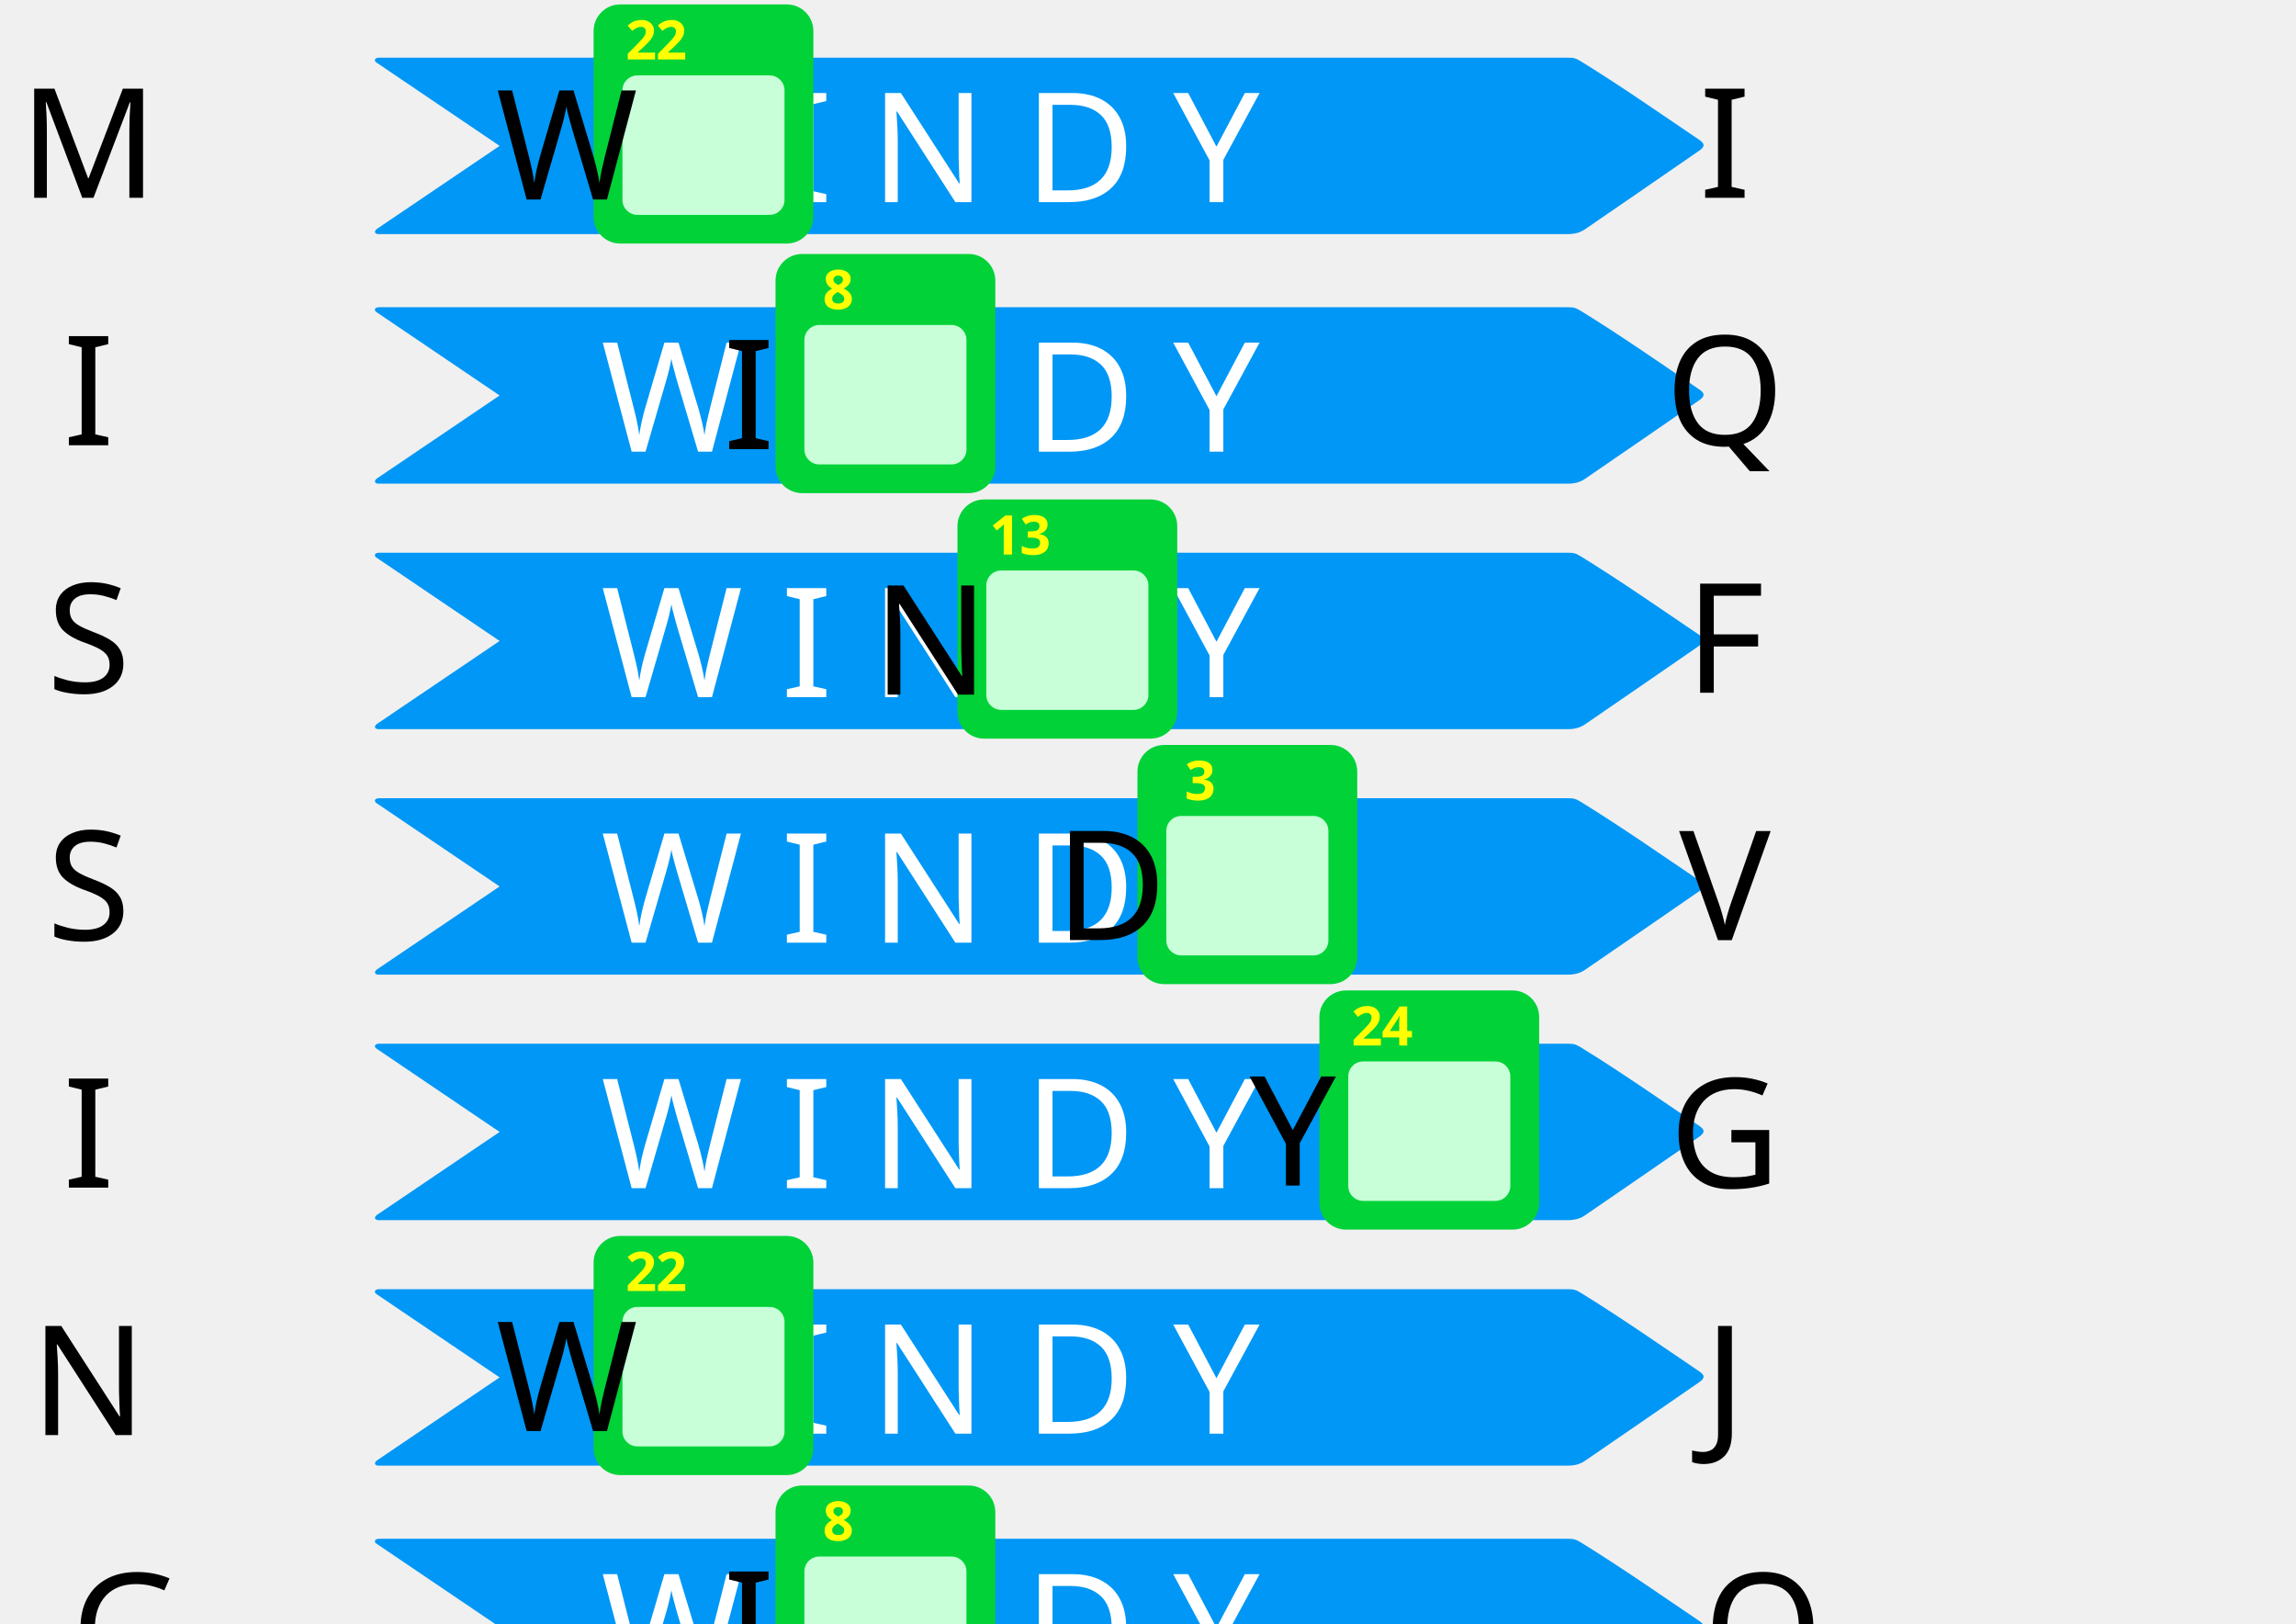
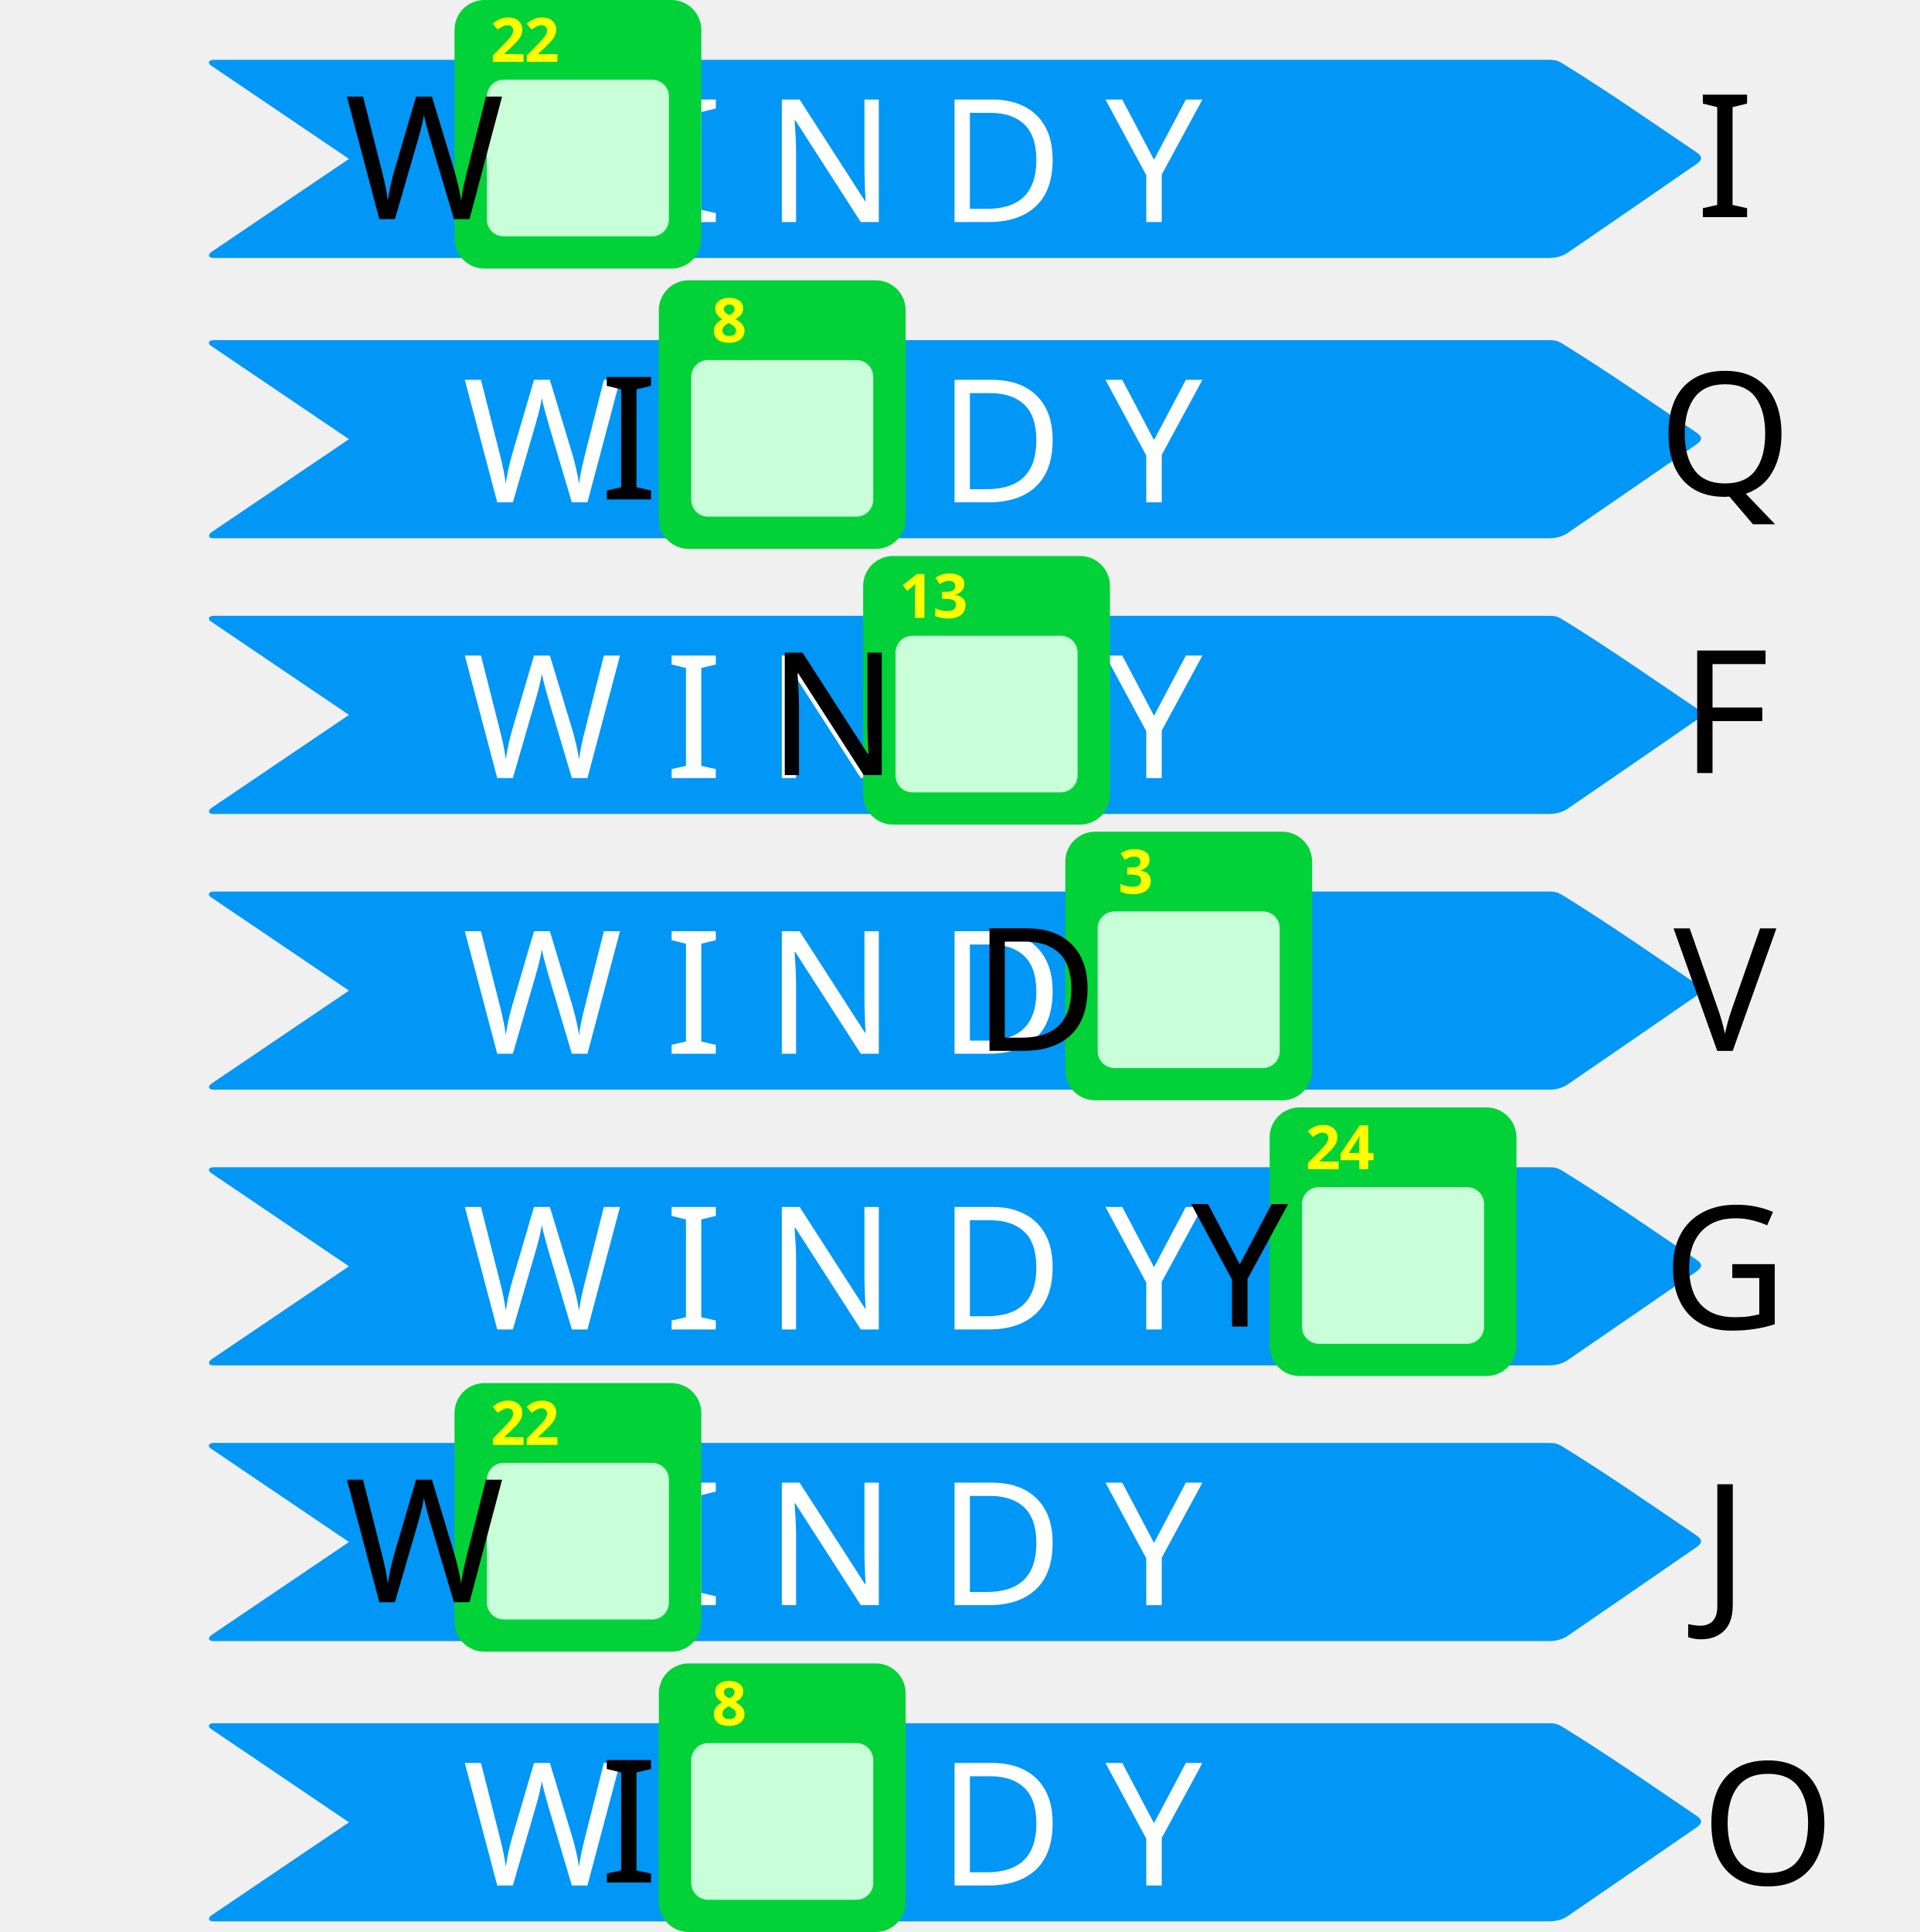
- <svg xmlns="http://www.w3.org/2000/svg" width="297mm" height="210mm" viewBox="0 0 297 210" version="1.1" id="svg1">
+ <svg xmlns="http://www.w3.org/2000/svg" width="221.09mm" height="222.488mm" viewBox="0 0 221.09 222.488" version="1.1" id="svg1">
  <defs id="defs1">
    <rect x="311.494" y="178.54" width="439.701" height="83.572" id="rect1" />
  </defs>
-   <g id="layer1">
+   <g id="layer1" transform="translate(-24.43327,-0.5700552)">
    <text xml:space="preserve" transform="scale(0.2645833)" id="text1" style="font-size:14.667px;line-height:1.3;font-family:'Sarasa UI SC';-inkscape-font-specification:'Sarasa UI SC, Normal';text-align:start;letter-spacing:-0.49px;word-spacing:-0.03px;writing-mode:lr-tb;direction:ltr;white-space:pre;shape-inside:url(#rect1);display:inline;fill:#0097f6;fill-opacity:1;stroke-width:0.556;stroke-linecap:round;stroke-linejoin:round" />
    <g id="g12">
      <path id="path1" style="fill:#0097f6;fill-opacity:1;stroke-width:0.121;stroke-linecap:round;stroke-linejoin:round" d="M 48.674,8.072 C 49.023,8.307 64.631,18.868 64.631,18.868 L 48.807,29.569 c -0.482,0.326 -0.353,0.706 0.152,0.706 H 202.812 c 0.862,0 1.576,-0.183 2.224,-0.627 4.924,-3.378 9.911,-6.805 14.751,-10.15 0.76,-0.525 0.782,-0.898 0.023,-1.411 -5.189,-3.503 -9.973,-6.858 -15.301,-10.146 -0.764,-0.472 -1,-0.482 -1.92,-0.482 H 49.049 c -0.64,0 -0.669,0.414 -0.375,0.612 z" />
      <text xml:space="preserve" style="font-style:normal;font-variant:normal;font-weight:normal;font-stretch:expanded;font-size:19.756px;line-height:1.3;font-family:Iosevka;-inkscape-font-specification:'Iosevka, Expanded';font-variant-ligatures:normal;font-variant-caps:normal;font-variant-numeric:normal;font-variant-east-asian:normal;text-align:center;letter-spacing:-0.13px;word-spacing:-0.008px;writing-mode:lr-tb;direction:ltr;text-anchor:middle;fill:#ffffff;fill-opacity:1;stroke-width:0.147;stroke-linecap:round;stroke-linejoin:round" x="137.997" y="26.137" id="text2">
        <tspan id="tspan2" style="font-style:normal;font-variant:normal;font-weight:normal;font-stretch:expanded;font-size:19.756px;font-family:Iosevka;-inkscape-font-specification:'Iosevka, Expanded';font-variant-ligatures:normal;font-variant-caps:normal;font-variant-numeric:normal;font-variant-east-asian:normal;fill:#ffffff;fill-opacity:1;stroke-width:0.147" x="137.932" y="26.137">W I N D Y</tspan>
      </text>
    </g>
    <text xml:space="preserve" style="font-style:normal;font-variant:normal;font-weight:normal;font-stretch:expanded;font-size:19.756px;line-height:1.62;font-family:Iosevka;-inkscape-font-specification:'Iosevka, Expanded';font-variant-ligatures:normal;font-variant-caps:normal;font-variant-numeric:normal;font-variant-east-asian:normal;text-align:center;letter-spacing:-0.13px;word-spacing:-0.008px;writing-mode:lr-tb;direction:ltr;text-anchor:middle;fill:#000000;fill-opacity:1;stroke-width:0.147;stroke-linecap:round;stroke-linejoin:round" x="29.051" y="25.582" id="text3">
      <tspan id="tspan3" style="line-height:1.62;stroke-width:0.147" x="29.051" y="25.582">M</tspan>
      <tspan style="line-height:1.62;stroke-width:0.147" x="29.051" y="57.586" id="tspan4">I</tspan>
      <tspan style="line-height:1.62;stroke-width:0.147" x="29.051" y="89.591" id="tspan5">S</tspan>
      <tspan style="line-height:1.62;stroke-width:0.147" x="29.051" y="121.595" id="tspan6">S</tspan>
      <tspan style="line-height:1.62;stroke-width:0.147" x="29.051" y="153.599" id="tspan7">I</tspan>
      <tspan style="line-height:1.62;stroke-width:0.147" x="29.051" y="185.603" id="tspan8">N</tspan>
      <tspan style="line-height:1.62;stroke-width:0.147" x="28.986" y="217.607" id="tspan9">G</tspan>
    </text>
    <g id="g11" transform="translate(2.162415,-57.11796)">
      <rect style="fill:#00d238;fill-opacity:1;stroke-width:0.147;stroke-linecap:round;stroke-linejoin:round" id="rect9" width="28.428" height="30.929" x="74.623" y="57.688" rx="3.442" ry="3.442" />
      <rect style="fill:#c8ffd8;fill-opacity:1;stroke-width:0.147;stroke-linecap:round;stroke-linejoin:round" id="rect10" width="20.966" height="18.037" x="78.354" y="66.87" rx="1.934" ry="1.934" />
      <text xml:space="preserve" style="font-style:normal;font-variant:normal;font-weight:normal;font-stretch:expanded;font-size:19.756px;line-height:1.3;font-family:Iosevka;-inkscape-font-specification:'Iosevka, Expanded';font-variant-ligatures:normal;font-variant-caps:normal;font-variant-numeric:normal;font-variant-east-asian:normal;text-align:center;letter-spacing:-0.13px;word-spacing:-0.008px;writing-mode:lr-tb;direction:ltr;text-anchor:middle;fill:#000000;fill-opacity:1;stroke-width:0.147;stroke-linecap:round;stroke-linejoin:round" x="88.837" y="82.919" id="text10">
        <tspan id="tspan10" style="fill:#000000;fill-opacity:1;stroke-width:0.147" x="88.772" y="82.919">W</tspan>
      </text>
      <text xml:space="preserve" style="font-style:normal;font-variant:normal;font-weight:600;font-stretch:expanded;font-size:7.056px;line-height:1.3;font-family:Iosevka;-inkscape-font-specification:'Iosevka, Semi-Bold Expanded';font-variant-ligatures:normal;font-variant-caps:normal;font-variant-numeric:normal;font-variant-east-asian:normal;text-align:center;letter-spacing:-0.13px;word-spacing:-0.008px;writing-mode:lr-tb;direction:ltr;text-anchor:middle;fill:#ffff00;fill-opacity:1;stroke-width:0.147;stroke-linecap:round;stroke-linejoin:round" x="88.83" y="64.808" id="text11">
        <tspan id="tspan11" style="font-style:normal;font-variant:normal;font-weight:600;font-stretch:expanded;font-size:7.056px;font-family:Iosevka;-inkscape-font-specification:'Iosevka, Semi-Bold Expanded';font-variant-ligatures:normal;font-variant-caps:normal;font-variant-numeric:normal;font-variant-east-asian:normal;fill:#ffff00;fill-opacity:1;stroke-width:0.147" x="88.765" y="64.808">22</tspan>
      </text>
    </g>
    <g id="g15" transform="translate(0,32.27917)">
      <path id="path15" style="fill:#0097f6;fill-opacity:1;stroke-width:0.121;stroke-linecap:round;stroke-linejoin:round" d="M 48.674,8.072 C 49.023,8.307 64.631,18.868 64.631,18.868 L 48.807,29.569 c -0.482,0.326 -0.353,0.706 0.152,0.706 H 202.812 c 0.862,0 1.576,-0.183 2.224,-0.627 4.924,-3.378 9.911,-6.805 14.751,-10.15 0.76,-0.525 0.782,-0.898 0.023,-1.411 -5.189,-3.503 -9.973,-6.858 -15.301,-10.146 -0.764,-0.472 -1,-0.482 -1.92,-0.482 H 49.049 c -0.64,0 -0.669,0.414 -0.375,0.612 z" />
      <text xml:space="preserve" style="font-style:normal;font-variant:normal;font-weight:normal;font-stretch:expanded;font-size:19.756px;line-height:1.3;font-family:Iosevka;-inkscape-font-specification:'Iosevka, Expanded';font-variant-ligatures:normal;font-variant-caps:normal;font-variant-numeric:normal;font-variant-east-asian:normal;text-align:center;letter-spacing:-0.13px;word-spacing:-0.008px;writing-mode:lr-tb;direction:ltr;text-anchor:middle;fill:#ffffff;fill-opacity:1;stroke-width:0.147;stroke-linecap:round;stroke-linejoin:round" x="137.997" y="26.137" id="text15">
        <tspan id="tspan15" style="font-style:normal;font-variant:normal;font-weight:normal;font-stretch:expanded;font-size:19.756px;font-family:Iosevka;-inkscape-font-specification:'Iosevka, Expanded';font-variant-ligatures:normal;font-variant-caps:normal;font-variant-numeric:normal;font-variant-east-asian:normal;fill:#ffffff;fill-opacity:1;stroke-width:0.147" x="137.932" y="26.137">W I N D Y</tspan>
      </text>
    </g>
    <g id="g17" transform="translate(25.69702,-24.83879)">
      <rect style="fill:#00d238;fill-opacity:1;stroke-width:0.147;stroke-linecap:round;stroke-linejoin:round" id="rect15" width="28.428" height="30.929" x="74.623" y="57.688" rx="3.442" ry="3.442" />
      <rect style="fill:#c8ffd8;fill-opacity:1;stroke-width:0.147;stroke-linecap:round;stroke-linejoin:round" id="rect16" width="20.966" height="18.037" x="78.354" y="66.87" rx="1.934" ry="1.934" />
      <text xml:space="preserve" style="font-style:normal;font-variant:normal;font-weight:normal;font-stretch:expanded;font-size:19.756px;line-height:1.3;font-family:Iosevka;-inkscape-font-specification:'Iosevka, Expanded';font-variant-ligatures:normal;font-variant-caps:normal;font-variant-numeric:normal;font-variant-east-asian:normal;text-align:center;letter-spacing:-0.13px;word-spacing:-0.008px;writing-mode:lr-tb;direction:ltr;text-anchor:middle;fill:#000000;fill-opacity:1;stroke-width:0.147;stroke-linecap:round;stroke-linejoin:round" x="88.837" y="82.919" id="text16">
        <tspan id="tspan16" style="fill:#000000;fill-opacity:1;stroke-width:0.147" x="88.772" y="82.919">I</tspan>
      </text>
      <text xml:space="preserve" style="font-style:normal;font-variant:normal;font-weight:600;font-stretch:expanded;font-size:7.056px;line-height:1.3;font-family:Iosevka;-inkscape-font-specification:'Iosevka, Semi-Bold Expanded';font-variant-ligatures:normal;font-variant-caps:normal;font-variant-numeric:normal;font-variant-east-asian:normal;text-align:center;letter-spacing:-0.13px;word-spacing:-0.008px;writing-mode:lr-tb;direction:ltr;text-anchor:middle;fill:#ffff00;fill-opacity:1;stroke-width:0.147;stroke-linecap:round;stroke-linejoin:round" x="88.83" y="64.808" id="text17">
        <tspan id="tspan17" style="font-style:normal;font-variant:normal;font-weight:600;font-stretch:expanded;font-size:7.056px;font-family:Iosevka;-inkscape-font-specification:'Iosevka, Semi-Bold Expanded';font-variant-ligatures:normal;font-variant-caps:normal;font-variant-numeric:normal;font-variant-east-asian:normal;fill:#ffff00;fill-opacity:1;stroke-width:0.147" x="88.765" y="64.808">8</tspan>
      </text>
    </g>
    <g id="g18" transform="translate(0,64.02917)">
      <path id="path17" style="fill:#0097f6;fill-opacity:1;stroke-width:0.121;stroke-linecap:round;stroke-linejoin:round" d="M 48.674,8.072 C 49.023,8.307 64.631,18.868 64.631,18.868 L 48.807,29.569 c -0.482,0.326 -0.353,0.706 0.152,0.706 H 202.812 c 0.862,0 1.576,-0.183 2.224,-0.627 4.924,-3.378 9.911,-6.805 14.751,-10.15 0.76,-0.525 0.782,-0.898 0.023,-1.411 -5.189,-3.503 -9.973,-6.858 -15.301,-10.146 -0.764,-0.472 -1,-0.482 -1.92,-0.482 H 49.049 c -0.64,0 -0.669,0.414 -0.375,0.612 z" />
      <text xml:space="preserve" style="font-style:normal;font-variant:normal;font-weight:normal;font-stretch:expanded;font-size:19.756px;line-height:1.3;font-family:Iosevka;-inkscape-font-specification:'Iosevka, Expanded';font-variant-ligatures:normal;font-variant-caps:normal;font-variant-numeric:normal;font-variant-east-asian:normal;text-align:center;letter-spacing:-0.13px;word-spacing:-0.008px;writing-mode:lr-tb;direction:ltr;text-anchor:middle;fill:#ffffff;fill-opacity:1;stroke-width:0.147;stroke-linecap:round;stroke-linejoin:round" x="137.997" y="26.137" id="text18">
        <tspan id="tspan18" style="font-style:normal;font-variant:normal;font-weight:normal;font-stretch:expanded;font-size:19.756px;font-family:Iosevka;-inkscape-font-specification:'Iosevka, Expanded';font-variant-ligatures:normal;font-variant-caps:normal;font-variant-numeric:normal;font-variant-east-asian:normal;fill:#ffffff;fill-opacity:1;stroke-width:0.147" x="137.932" y="26.137">W I N D Y</tspan>
      </text>
    </g>
    <g id="g20" transform="translate(49.23163,6.911214)">
      <rect style="fill:#00d238;fill-opacity:1;stroke-width:0.147;stroke-linecap:round;stroke-linejoin:round" id="rect18" width="28.428" height="30.929" x="74.623" y="57.688" rx="3.442" ry="3.442" />
      <rect style="fill:#c8ffd8;fill-opacity:1;stroke-width:0.147;stroke-linecap:round;stroke-linejoin:round" id="rect19" width="20.966" height="18.037" x="78.354" y="66.87" rx="1.934" ry="1.934" />
      <text xml:space="preserve" style="font-style:normal;font-variant:normal;font-weight:normal;font-stretch:expanded;font-size:19.756px;line-height:1.3;font-family:Iosevka;-inkscape-font-specification:'Iosevka, Expanded';font-variant-ligatures:normal;font-variant-caps:normal;font-variant-numeric:normal;font-variant-east-asian:normal;text-align:center;letter-spacing:-0.13px;word-spacing:-0.008px;writing-mode:lr-tb;direction:ltr;text-anchor:middle;fill:#000000;fill-opacity:1;stroke-width:0.147;stroke-linecap:round;stroke-linejoin:round" x="88.837" y="82.919" id="text19">
        <tspan id="tspan19" style="fill:#000000;fill-opacity:1;stroke-width:0.147" x="88.772" y="82.919">N</tspan>
      </text>
      <text xml:space="preserve" style="font-style:normal;font-variant:normal;font-weight:600;font-stretch:expanded;font-size:7.056px;line-height:1.3;font-family:Iosevka;-inkscape-font-specification:'Iosevka, Semi-Bold Expanded';font-variant-ligatures:normal;font-variant-caps:normal;font-variant-numeric:normal;font-variant-east-asian:normal;text-align:center;letter-spacing:-0.13px;word-spacing:-0.008px;writing-mode:lr-tb;direction:ltr;text-anchor:middle;fill:#ffff00;fill-opacity:1;stroke-width:0.147;stroke-linecap:round;stroke-linejoin:round" x="88.83" y="64.808" id="text20">
        <tspan id="tspan20" style="font-style:normal;font-variant:normal;font-weight:600;font-stretch:expanded;font-size:7.056px;font-family:Iosevka;-inkscape-font-specification:'Iosevka, Semi-Bold Expanded';font-variant-ligatures:normal;font-variant-caps:normal;font-variant-numeric:normal;font-variant-east-asian:normal;fill:#ffff00;fill-opacity:1;stroke-width:0.147" x="88.765" y="64.808">13</tspan>
      </text>
    </g>
    <g id="g21" transform="translate(0,95.77917)">
      <path id="path20" style="fill:#0097f6;fill-opacity:1;stroke-width:0.121;stroke-linecap:round;stroke-linejoin:round" d="M 48.674,8.072 C 49.023,8.307 64.631,18.868 64.631,18.868 L 48.807,29.569 c -0.482,0.326 -0.353,0.706 0.152,0.706 H 202.812 c 0.862,0 1.576,-0.183 2.224,-0.627 4.924,-3.378 9.911,-6.805 14.751,-10.15 0.76,-0.525 0.782,-0.898 0.023,-1.411 -5.189,-3.503 -9.973,-6.858 -15.301,-10.146 -0.764,-0.472 -1,-0.482 -1.92,-0.482 H 49.049 c -0.64,0 -0.669,0.414 -0.375,0.612 z" />
      <text xml:space="preserve" style="font-style:normal;font-variant:normal;font-weight:normal;font-stretch:expanded;font-size:19.756px;line-height:1.3;font-family:Iosevka;-inkscape-font-specification:'Iosevka, Expanded';font-variant-ligatures:normal;font-variant-caps:normal;font-variant-numeric:normal;font-variant-east-asian:normal;text-align:center;letter-spacing:-0.13px;word-spacing:-0.008px;writing-mode:lr-tb;direction:ltr;text-anchor:middle;fill:#ffffff;fill-opacity:1;stroke-width:0.147;stroke-linecap:round;stroke-linejoin:round" x="137.997" y="26.137" id="text21">
        <tspan id="tspan21" style="font-style:normal;font-variant:normal;font-weight:normal;font-stretch:expanded;font-size:19.756px;font-family:Iosevka;-inkscape-font-specification:'Iosevka, Expanded';font-variant-ligatures:normal;font-variant-caps:normal;font-variant-numeric:normal;font-variant-east-asian:normal;fill:#ffffff;fill-opacity:1;stroke-width:0.147" x="137.932" y="26.137">W I N D Y</tspan>
      </text>
    </g>
    <g id="g23" transform="translate(72.51496,38.66121)">
      <rect style="fill:#00d238;fill-opacity:1;stroke-width:0.147;stroke-linecap:round;stroke-linejoin:round" id="rect21" width="28.428" height="30.929" x="74.623" y="57.688" rx="3.442" ry="3.442" />
      <rect style="fill:#c8ffd8;fill-opacity:1;stroke-width:0.147;stroke-linecap:round;stroke-linejoin:round" id="rect22" width="20.966" height="18.037" x="78.354" y="66.87" rx="1.934" ry="1.934" />
      <text xml:space="preserve" style="font-style:normal;font-variant:normal;font-weight:normal;font-stretch:expanded;font-size:19.756px;line-height:1.3;font-family:Iosevka;-inkscape-font-specification:'Iosevka, Expanded';font-variant-ligatures:normal;font-variant-caps:normal;font-variant-numeric:normal;font-variant-east-asian:normal;text-align:center;letter-spacing:-0.13px;word-spacing:-0.008px;writing-mode:lr-tb;direction:ltr;text-anchor:middle;fill:#000000;fill-opacity:1;stroke-width:0.147;stroke-linecap:round;stroke-linejoin:round" x="88.837" y="82.919" id="text22">
        <tspan id="tspan22" style="fill:#000000;fill-opacity:1;stroke-width:0.147" x="88.772" y="82.919">D</tspan>
      </text>
      <text xml:space="preserve" style="font-style:normal;font-variant:normal;font-weight:600;font-stretch:expanded;font-size:7.056px;line-height:1.3;font-family:Iosevka;-inkscape-font-specification:'Iosevka, Semi-Bold Expanded';font-variant-ligatures:normal;font-variant-caps:normal;font-variant-numeric:normal;font-variant-east-asian:normal;text-align:center;letter-spacing:-0.13px;word-spacing:-0.008px;writing-mode:lr-tb;direction:ltr;text-anchor:middle;fill:#ffff00;fill-opacity:1;stroke-width:0.147;stroke-linecap:round;stroke-linejoin:round" x="88.83" y="64.808" id="text23">
        <tspan id="tspan23" style="font-style:normal;font-variant:normal;font-weight:600;font-stretch:expanded;font-size:7.056px;font-family:Iosevka;-inkscape-font-specification:'Iosevka, Semi-Bold Expanded';font-variant-ligatures:normal;font-variant-caps:normal;font-variant-numeric:normal;font-variant-east-asian:normal;fill:#ffff00;fill-opacity:1;stroke-width:0.147" x="88.765" y="64.808">3</tspan>
      </text>
    </g>
    <g id="g24" transform="translate(0,127.5292)">
      <path id="path23" style="fill:#0097f6;fill-opacity:1;stroke-width:0.121;stroke-linecap:round;stroke-linejoin:round" d="M 48.674,8.072 C 49.023,8.307 64.631,18.868 64.631,18.868 L 48.807,29.569 c -0.482,0.326 -0.353,0.706 0.152,0.706 H 202.812 c 0.862,0 1.576,-0.183 2.224,-0.627 4.924,-3.378 9.911,-6.805 14.751,-10.15 0.76,-0.525 0.782,-0.898 0.023,-1.411 -5.189,-3.503 -9.973,-6.858 -15.301,-10.146 -0.764,-0.472 -1,-0.482 -1.92,-0.482 H 49.049 c -0.64,0 -0.669,0.414 -0.375,0.612 z" />
      <text xml:space="preserve" style="font-style:normal;font-variant:normal;font-weight:normal;font-stretch:expanded;font-size:19.756px;line-height:1.3;font-family:Iosevka;-inkscape-font-specification:'Iosevka, Expanded';font-variant-ligatures:normal;font-variant-caps:normal;font-variant-numeric:normal;font-variant-east-asian:normal;text-align:center;letter-spacing:-0.13px;word-spacing:-0.008px;writing-mode:lr-tb;direction:ltr;text-anchor:middle;fill:#ffffff;fill-opacity:1;stroke-width:0.147;stroke-linecap:round;stroke-linejoin:round" x="137.997" y="26.137" id="text24">
        <tspan id="tspan24" style="font-style:normal;font-variant:normal;font-weight:normal;font-stretch:expanded;font-size:19.756px;font-family:Iosevka;-inkscape-font-specification:'Iosevka, Expanded';font-variant-ligatures:normal;font-variant-caps:normal;font-variant-numeric:normal;font-variant-east-asian:normal;fill:#ffffff;fill-opacity:1;stroke-width:0.147" x="137.932" y="26.137">W I N D Y</tspan>
      </text>
    </g>
    <g id="g26" transform="translate(96.04957,70.41122)">
      <rect style="fill:#00d238;fill-opacity:1;stroke-width:0.147;stroke-linecap:round;stroke-linejoin:round" id="rect24" width="28.428" height="30.929" x="74.623" y="57.688" rx="3.442" ry="3.442" />
      <rect style="fill:#c8ffd8;fill-opacity:1;stroke-width:0.147;stroke-linecap:round;stroke-linejoin:round" id="rect25" width="20.966" height="18.037" x="78.354" y="66.87" rx="1.934" ry="1.934" />
      <text xml:space="preserve" style="font-style:normal;font-variant:normal;font-weight:normal;font-stretch:expanded;font-size:19.756px;line-height:1.3;font-family:Iosevka;-inkscape-font-specification:'Iosevka, Expanded';font-variant-ligatures:normal;font-variant-caps:normal;font-variant-numeric:normal;font-variant-east-asian:normal;text-align:center;letter-spacing:-0.13px;word-spacing:-0.008px;writing-mode:lr-tb;direction:ltr;text-anchor:middle;fill:#000000;fill-opacity:1;stroke-width:0.147;stroke-linecap:round;stroke-linejoin:round" x="88.837" y="82.919" id="text25">
        <tspan id="tspan25" style="fill:#000000;fill-opacity:1;stroke-width:0.147" x="88.772" y="82.919">Y</tspan>
      </text>
      <text xml:space="preserve" style="font-style:normal;font-variant:normal;font-weight:600;font-stretch:expanded;font-size:7.056px;line-height:1.3;font-family:Iosevka;-inkscape-font-specification:'Iosevka, Semi-Bold Expanded';font-variant-ligatures:normal;font-variant-caps:normal;font-variant-numeric:normal;font-variant-east-asian:normal;text-align:center;letter-spacing:-0.13px;word-spacing:-0.008px;writing-mode:lr-tb;direction:ltr;text-anchor:middle;fill:#ffff00;fill-opacity:1;stroke-width:0.147;stroke-linecap:round;stroke-linejoin:round" x="88.83" y="64.808" id="text26">
        <tspan id="tspan26" style="font-style:normal;font-variant:normal;font-weight:600;font-stretch:expanded;font-size:7.056px;font-family:Iosevka;-inkscape-font-specification:'Iosevka, Semi-Bold Expanded';font-variant-ligatures:normal;font-variant-caps:normal;font-variant-numeric:normal;font-variant-east-asian:normal;fill:#ffff00;fill-opacity:1;stroke-width:0.147" x="88.765" y="64.808">24</tspan>
      </text>
    </g>
    <g id="g27" transform="translate(0,159.2792)">
      <path id="path26" style="fill:#0097f6;fill-opacity:1;stroke-width:0.121;stroke-linecap:round;stroke-linejoin:round" d="M 48.674,8.072 C 49.023,8.307 64.631,18.868 64.631,18.868 L 48.807,29.569 c -0.482,0.326 -0.353,0.706 0.152,0.706 H 202.812 c 0.862,0 1.576,-0.183 2.224,-0.627 4.924,-3.378 9.911,-6.805 14.751,-10.15 0.76,-0.525 0.782,-0.898 0.023,-1.411 -5.189,-3.503 -9.973,-6.858 -15.301,-10.146 -0.764,-0.472 -1,-0.482 -1.92,-0.482 H 49.049 c -0.64,0 -0.669,0.414 -0.375,0.612 z" />
      <text xml:space="preserve" style="font-style:normal;font-variant:normal;font-weight:normal;font-stretch:expanded;font-size:19.756px;line-height:1.3;font-family:Iosevka;-inkscape-font-specification:'Iosevka, Expanded';font-variant-ligatures:normal;font-variant-caps:normal;font-variant-numeric:normal;font-variant-east-asian:normal;text-align:center;letter-spacing:-0.13px;word-spacing:-0.008px;writing-mode:lr-tb;direction:ltr;text-anchor:middle;fill:#ffffff;fill-opacity:1;stroke-width:0.147;stroke-linecap:round;stroke-linejoin:round" x="137.997" y="26.137" id="text27">
        <tspan id="tspan27" style="font-style:normal;font-variant:normal;font-weight:normal;font-stretch:expanded;font-size:19.756px;font-family:Iosevka;-inkscape-font-specification:'Iosevka, Expanded';font-variant-ligatures:normal;font-variant-caps:normal;font-variant-numeric:normal;font-variant-east-asian:normal;fill:#ffffff;fill-opacity:1;stroke-width:0.147" x="137.932" y="26.137">W I N D Y</tspan>
      </text>
    </g>
    <g id="g29" transform="translate(2.162415,102.1612)">
      <rect style="fill:#00d238;fill-opacity:1;stroke-width:0.147;stroke-linecap:round;stroke-linejoin:round" id="rect27" width="28.428" height="30.929" x="74.623" y="57.688" rx="3.442" ry="3.442" />
      <rect style="fill:#c8ffd8;fill-opacity:1;stroke-width:0.147;stroke-linecap:round;stroke-linejoin:round" id="rect28" width="20.966" height="18.037" x="78.354" y="66.87" rx="1.934" ry="1.934" />
      <text xml:space="preserve" style="font-style:normal;font-variant:normal;font-weight:normal;font-stretch:expanded;font-size:19.756px;line-height:1.3;font-family:Iosevka;-inkscape-font-specification:'Iosevka, Expanded';font-variant-ligatures:normal;font-variant-caps:normal;font-variant-numeric:normal;font-variant-east-asian:normal;text-align:center;letter-spacing:-0.13px;word-spacing:-0.008px;writing-mode:lr-tb;direction:ltr;text-anchor:middle;fill:#000000;fill-opacity:1;stroke-width:0.147;stroke-linecap:round;stroke-linejoin:round" x="88.837" y="82.919" id="text28">
        <tspan id="tspan28" style="fill:#000000;fill-opacity:1;stroke-width:0.147" x="88.772" y="82.919">W</tspan>
      </text>
      <text xml:space="preserve" style="font-style:normal;font-variant:normal;font-weight:600;font-stretch:expanded;font-size:7.056px;line-height:1.3;font-family:Iosevka;-inkscape-font-specification:'Iosevka, Semi-Bold Expanded';font-variant-ligatures:normal;font-variant-caps:normal;font-variant-numeric:normal;font-variant-east-asian:normal;text-align:center;letter-spacing:-0.13px;word-spacing:-0.008px;writing-mode:lr-tb;direction:ltr;text-anchor:middle;fill:#ffff00;fill-opacity:1;stroke-width:0.147;stroke-linecap:round;stroke-linejoin:round" x="88.83" y="64.808" id="text29">
        <tspan id="tspan29" style="font-style:normal;font-variant:normal;font-weight:600;font-stretch:expanded;font-size:7.056px;font-family:Iosevka;-inkscape-font-specification:'Iosevka, Semi-Bold Expanded';font-variant-ligatures:normal;font-variant-caps:normal;font-variant-numeric:normal;font-variant-east-asian:normal;fill:#ffff00;fill-opacity:1;stroke-width:0.147" x="88.765" y="64.808">22</tspan>
      </text>
    </g>
    <g id="g30" transform="translate(0,191.5584)">
      <path id="path29" style="fill:#0097f6;fill-opacity:1;stroke-width:0.121;stroke-linecap:round;stroke-linejoin:round" d="M 48.674,8.072 C 49.023,8.307 64.631,18.868 64.631,18.868 L 48.807,29.569 c -0.482,0.326 -0.353,0.706 0.152,0.706 H 202.812 c 0.862,0 1.576,-0.183 2.224,-0.627 4.924,-3.378 9.911,-6.805 14.751,-10.15 0.76,-0.525 0.782,-0.898 0.023,-1.411 -5.189,-3.503 -9.973,-6.858 -15.301,-10.146 -0.764,-0.472 -1,-0.482 -1.92,-0.482 H 49.049 c -0.64,0 -0.669,0.414 -0.375,0.612 z" />
      <text xml:space="preserve" style="font-style:normal;font-variant:normal;font-weight:normal;font-stretch:expanded;font-size:19.756px;line-height:1.3;font-family:Iosevka;-inkscape-font-specification:'Iosevka, Expanded';font-variant-ligatures:normal;font-variant-caps:normal;font-variant-numeric:normal;font-variant-east-asian:normal;text-align:center;letter-spacing:-0.13px;word-spacing:-0.008px;writing-mode:lr-tb;direction:ltr;text-anchor:middle;fill:#ffffff;fill-opacity:1;stroke-width:0.147;stroke-linecap:round;stroke-linejoin:round" x="137.997" y="26.137" id="text30">
        <tspan id="tspan30" style="font-style:normal;font-variant:normal;font-weight:normal;font-stretch:expanded;font-size:19.756px;font-family:Iosevka;-inkscape-font-specification:'Iosevka, Expanded';font-variant-ligatures:normal;font-variant-caps:normal;font-variant-numeric:normal;font-variant-east-asian:normal;fill:#ffffff;fill-opacity:1;stroke-width:0.147" x="137.932" y="26.137">W I N D Y</tspan>
      </text>
    </g>
    <g id="g32" transform="translate(25.69702,134.4404)">
      <rect style="fill:#00d238;fill-opacity:1;stroke-width:0.147;stroke-linecap:round;stroke-linejoin:round" id="rect30" width="28.428" height="30.929" x="74.623" y="57.688" rx="3.442" ry="3.442" />
      <rect style="fill:#c8ffd8;fill-opacity:1;stroke-width:0.147;stroke-linecap:round;stroke-linejoin:round" id="rect31" width="20.966" height="18.037" x="78.354" y="66.87" rx="1.934" ry="1.934" />
      <text xml:space="preserve" style="font-style:normal;font-variant:normal;font-weight:normal;font-stretch:expanded;font-size:19.756px;line-height:1.3;font-family:Iosevka;-inkscape-font-specification:'Iosevka, Expanded';font-variant-ligatures:normal;font-variant-caps:normal;font-variant-numeric:normal;font-variant-east-asian:normal;text-align:center;letter-spacing:-0.13px;word-spacing:-0.008px;writing-mode:lr-tb;direction:ltr;text-anchor:middle;fill:#000000;fill-opacity:1;stroke-width:0.147;stroke-linecap:round;stroke-linejoin:round" x="88.837" y="82.919" id="text31">
        <tspan id="tspan31" style="fill:#000000;fill-opacity:1;stroke-width:0.147" x="88.772" y="82.919">I</tspan>
      </text>
      <text xml:space="preserve" style="font-style:normal;font-variant:normal;font-weight:600;font-stretch:expanded;font-size:7.056px;line-height:1.3;font-family:Iosevka;-inkscape-font-specification:'Iosevka, Semi-Bold Expanded';font-variant-ligatures:normal;font-variant-caps:normal;font-variant-numeric:normal;font-variant-east-asian:normal;text-align:center;letter-spacing:-0.13px;word-spacing:-0.008px;writing-mode:lr-tb;direction:ltr;text-anchor:middle;fill:#ffff00;fill-opacity:1;stroke-width:0.147;stroke-linecap:round;stroke-linejoin:round" x="88.83" y="64.808" id="text32">
        <tspan id="tspan32" style="font-style:normal;font-variant:normal;font-weight:600;font-stretch:expanded;font-size:7.056px;font-family:Iosevka;-inkscape-font-specification:'Iosevka, Semi-Bold Expanded';font-variant-ligatures:normal;font-variant-caps:normal;font-variant-numeric:normal;font-variant-east-asian:normal;fill:#ffff00;fill-opacity:1;stroke-width:0.147" x="88.765" y="64.808">8</tspan>
      </text>
    </g>
    <text xml:space="preserve" style="font-style:normal;font-variant:normal;font-weight:normal;font-stretch:expanded;font-size:19.756px;line-height:1.62;font-family:Iosevka;-inkscape-font-specification:'Iosevka, Expanded';font-variant-ligatures:normal;font-variant-caps:normal;font-variant-numeric:normal;font-variant-east-asian:normal;text-align:center;letter-spacing:-0.13px;word-spacing:-0.008px;writing-mode:lr-tb;direction:ltr;text-anchor:middle;fill:#000000;fill-opacity:1;stroke-width:0.147;stroke-linecap:round;stroke-linejoin:round" x="240.717" y="25.582" id="text39">
      <tspan id="tspan33" style="line-height:1.62;stroke-width:0.147" x="240.717" y="25.582">I</tspan>
      <tspan style="line-height:1.62;stroke-width:0.147" x="240.717" y="57.586" id="tspan34">Q</tspan>
      <tspan style="line-height:1.62;stroke-width:0.147" x="240.717" y="89.591" id="tspan35">F</tspan>
      <tspan style="line-height:1.62;stroke-width:0.147" x="240.717" y="121.595" id="tspan36">V</tspan>
      <tspan style="line-height:1.62;stroke-width:0.147" x="240.717" y="153.599" id="tspan37">G</tspan>
      <tspan style="line-height:1.62;stroke-width:0.147" x="240.717" y="185.603" id="tspan38">J</tspan>
      <tspan style="line-height:1.62;stroke-width:0.147" x="240.652" y="217.607" id="tspan39">O</tspan>
    </text>
  </g>
</svg>
